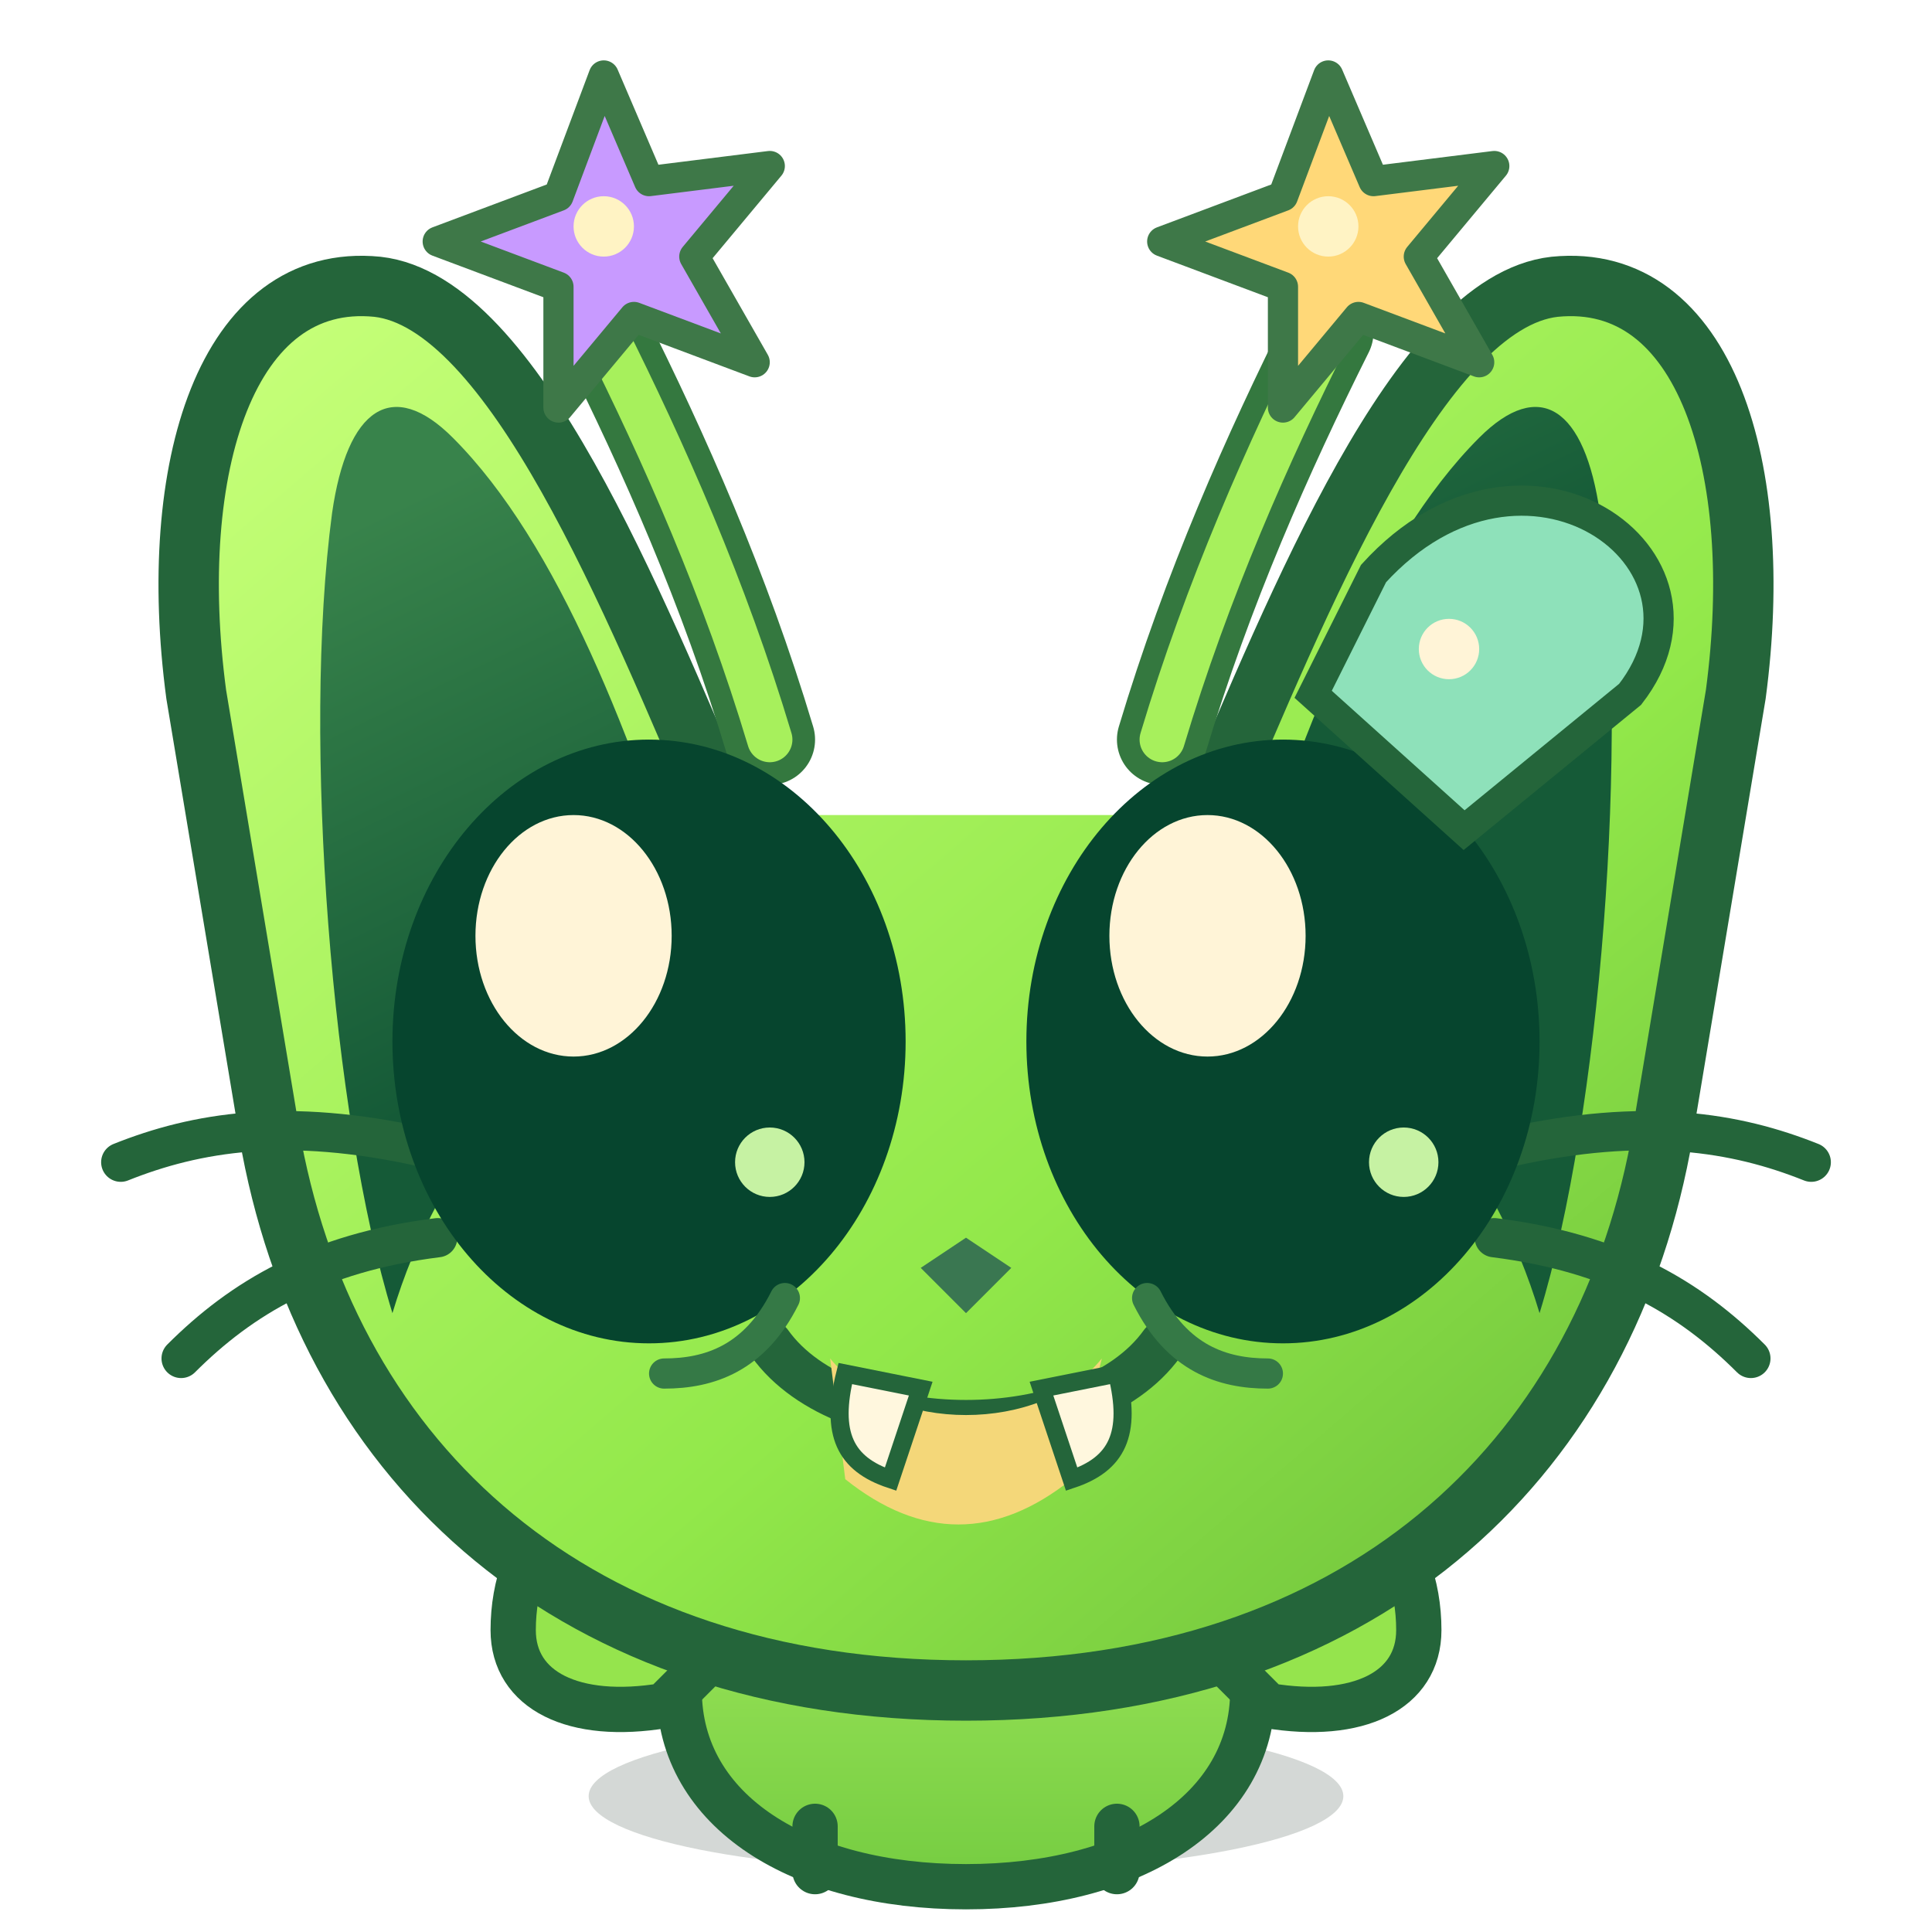
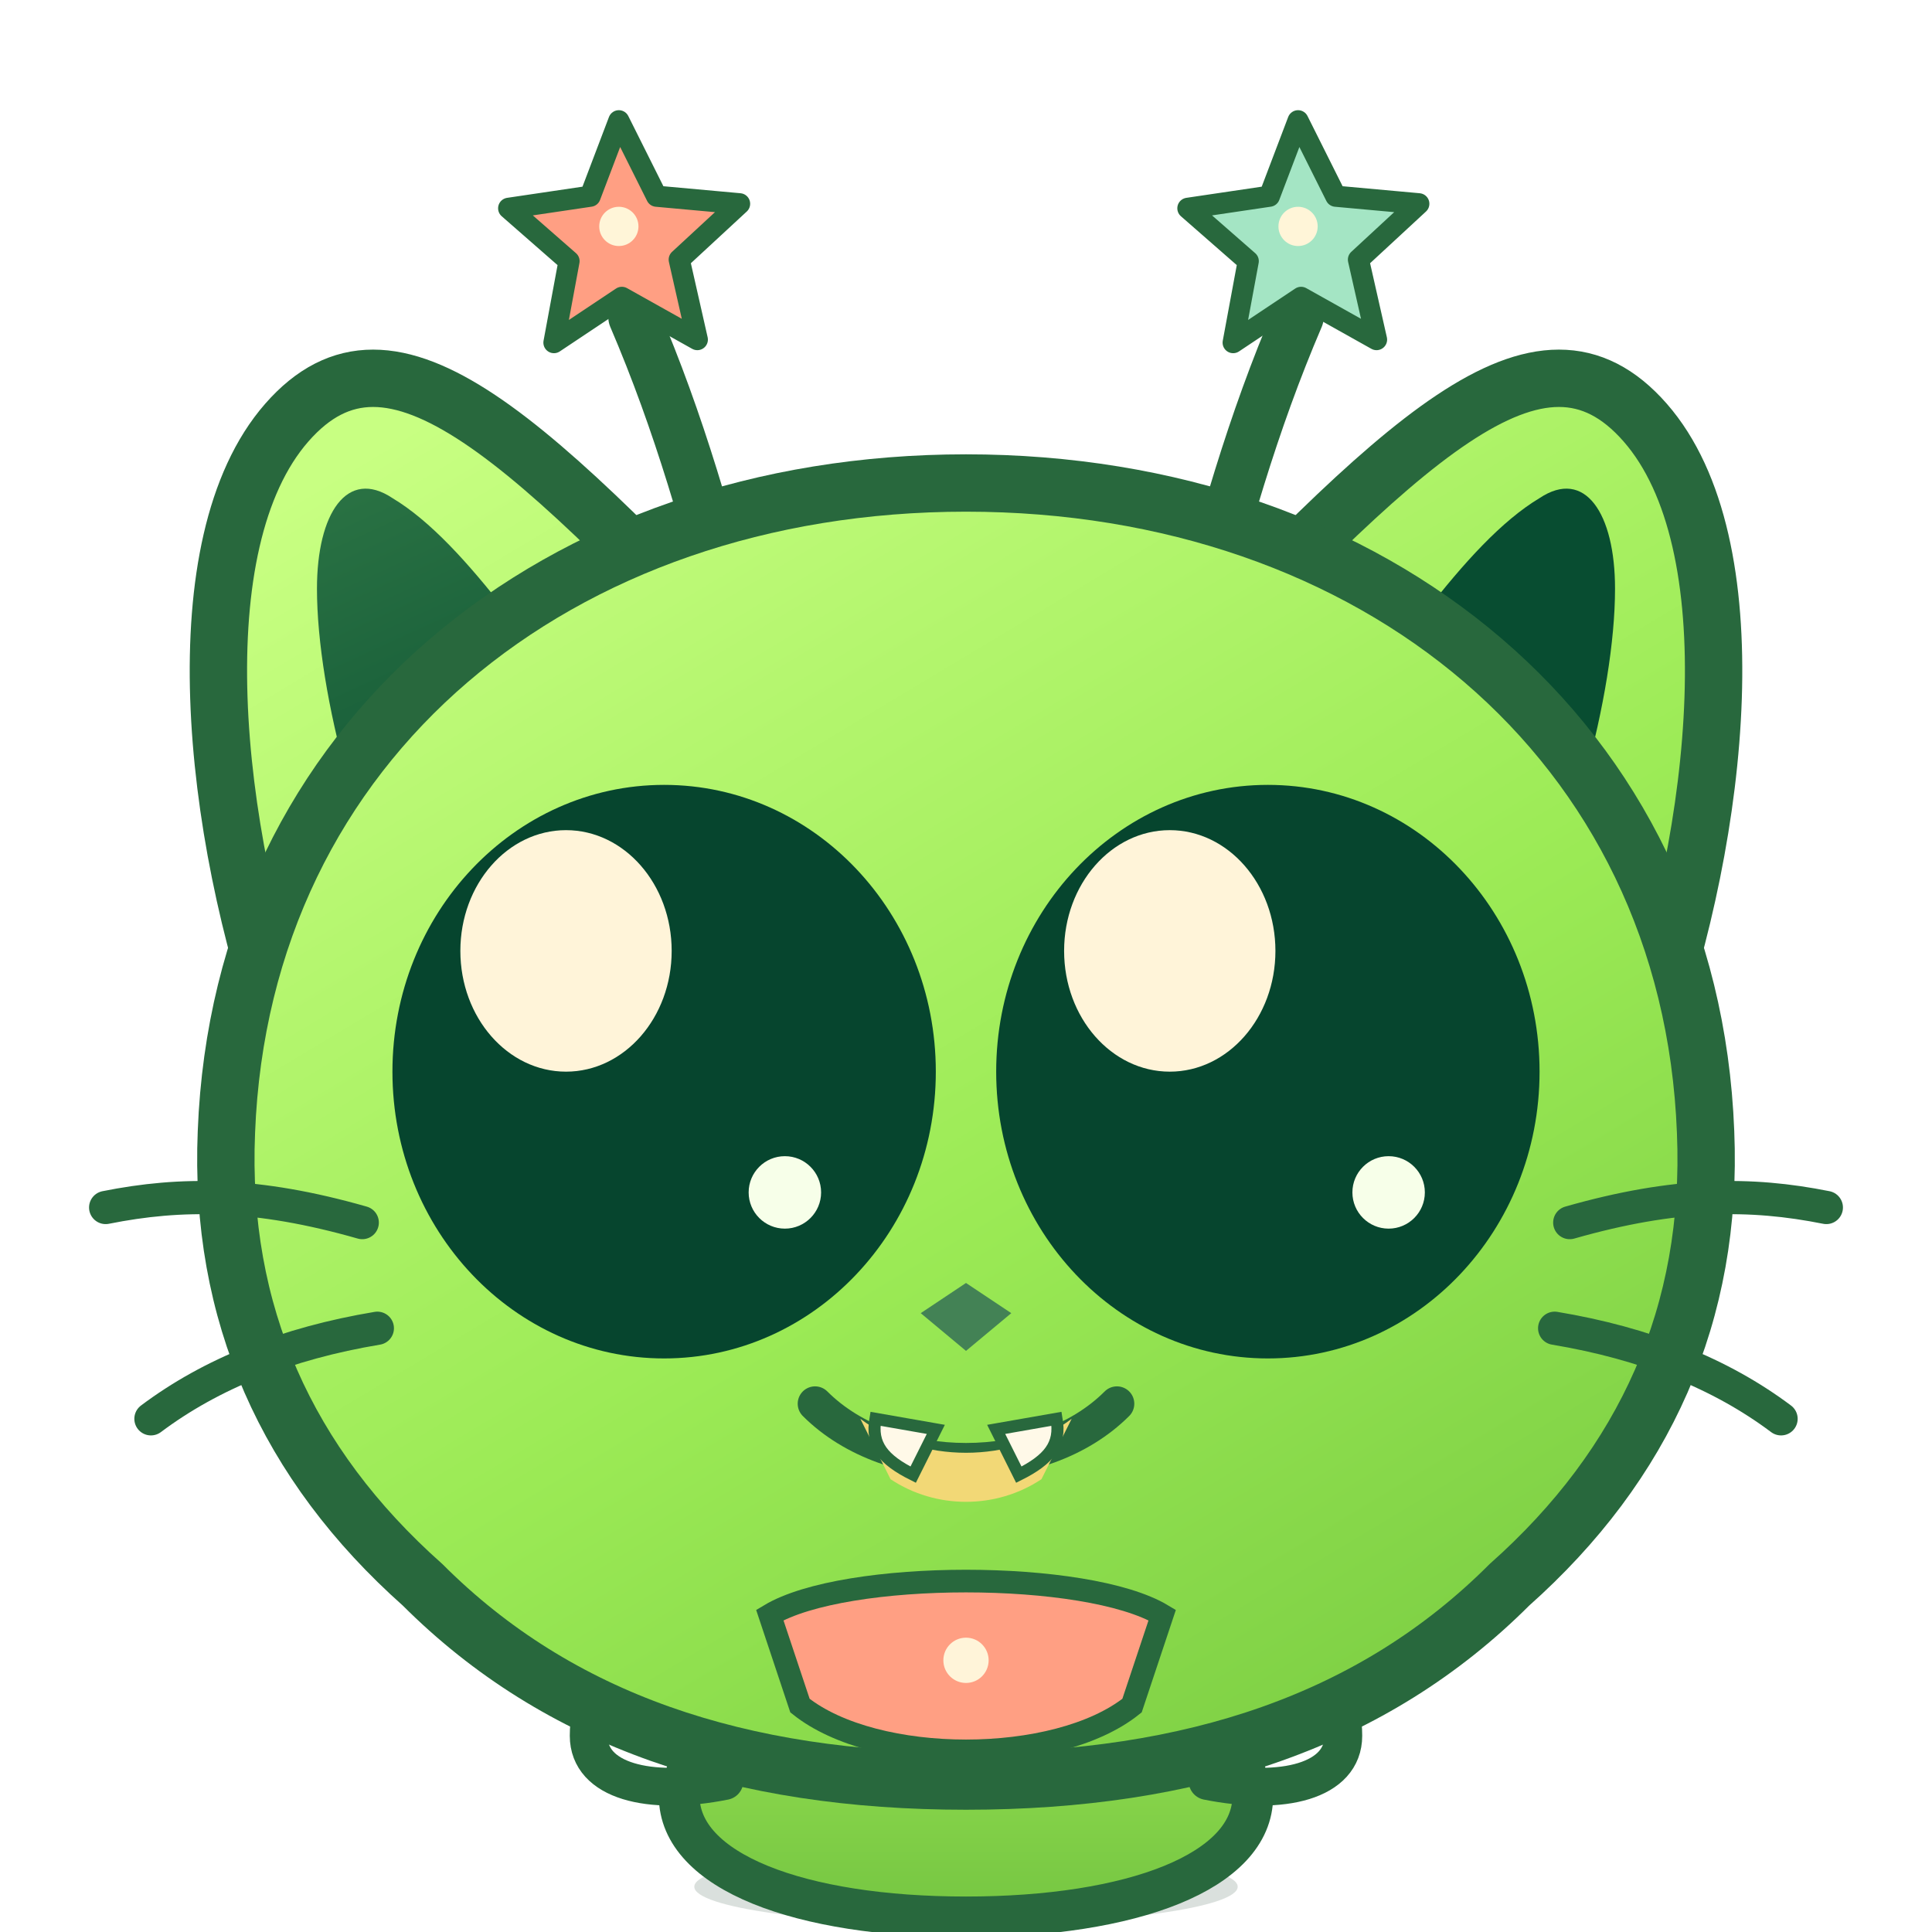
<svg xmlns="http://www.w3.org/2000/svg" viewBox="0 0 128 128" fill="none">
  <defs>
-     <linearGradient id="fur" x1="23" y1="18" x2="104" y2="112" gradientUnits="userSpaceOnUse">
-       <stop stop-color="#C5FF78" />
-       <stop offset=".62" stop-color="#92E84A" />
-       <stop offset="1" stop-color="#6DBF3B" />
+     <linearGradient id="fur" x1="34" y1="24" x2="91" y2="119" gradientUnits="userSpaceOnUse">
+       <stop stop-color="#C8FF82" />
+       <stop offset=".58" stop-color="#9BEA55" />
+       <stop offset="1" stop-color="#7BCD43" />
    </linearGradient>
-     <linearGradient id="ear" x1="23" y1="35" x2="39" y2="68" gradientUnits="userSpaceOnUse">
-       <stop stop-color="#38834B" />
-       <stop offset="1" stop-color="#155A37" />
+     <linearGradient id="ear" x1="24" y1="24" x2="41" y2="61" gradientUnits="userSpaceOnUse">
+       <stop stop-color="#317A47" />
+       <stop offset="1" stop-color="#084D31" />
    </linearGradient>
-     <linearGradient id="body" x1="64" y1="88" x2="64" y2="126" gradientUnits="userSpaceOnUse">
-       <stop stop-color="#B9F86B" />
-       <stop offset="1" stop-color="#73CB40" />
+     <linearGradient id="body" x1="64" y1="102" x2="64" y2="128" gradientUnits="userSpaceOnUse">
+       <stop stop-color="#A7EE58" />
+       <stop offset="1" stop-color="#73C441" />
    </linearGradient>
  </defs>
-   <ellipse cx="64" cy="119" rx="25" ry="5" fill="#112719" opacity=".18" />
-   <path d="M49 84h30l4 28c0 8-8 13-19 13s-19-5-19-13z" fill="url(#body)" stroke="#24653A" stroke-width="3" />
-   <path d="M46 97c-8 0-12 5-12 11 0 4 4 6 10 5l8-8M82 97c8 0 12 5 12 11 0 4-4 6-10 5l-8-8" fill="#95E44D" stroke="#24653A" stroke-width="3" stroke-linecap="round" />
-   <path d="M54 121v3m20-3v3" stroke="#24653A" stroke-width="3" stroke-linecap="round" />
-   <path d="M48 54C42 40 34 20 25 19 15 18 11 31 13 46l5 30c4 21 20 36 46 36s42-15 46-36l5-30c2-15-2-28-12-27-9 1-17 21-23 35" fill="url(#fur)" stroke="#24653A" stroke-width="4" stroke-linejoin="round" />
-   <path d="M22 34c1-7 4-9 8-5 7 7 12 20 16 33-10 6-17 15-20 25-4-13-6-38-4-53Zm84 0c-1-7-4-9-8-5-7 7-12 20-16 33 10 6 17 15 20 25 4-13 6-38 4-53Z" fill="url(#ear)" />
-   <path d="M51 49C48 39 44 30 40 22M77 49c3-10 7-19 11-27" stroke="#34783F" stroke-width="6" stroke-linecap="round" />
-   <path d="M51 49C48 39 44 30 40 22M77 49c3-10 7-19 11-27" stroke="#A7F05C" stroke-width="3" stroke-linecap="round" />
-   <path d="M40 5 43 12 51 11 46 17 50 24 42 21 37 27 37 19 29 16 37 13Z" fill="#C89AFF" stroke="#3E7848" stroke-width="2" stroke-linejoin="round" />
-   <path d="m88 5 3 7 8-1-5 6 4 7-8-3-5 6v-8l-8-3 8-3Z" fill="#FFD878" stroke="#3E7848" stroke-width="2" stroke-linejoin="round" />
-   <circle cx="40" cy="15" r="2" fill="#FFF3C4" />
-   <circle cx="88" cy="15" r="2" fill="#FFF3C4" />
-   <path d="M28 76c-9-2-15-1-20 1m21 5c-8 1-13 4-17 8m88-14c9-2 15-1 20 1m-21 5c8 1 13 4 17 8" stroke="#24653A" stroke-width="2.6" stroke-linecap="round" />
-   <ellipse cx="43" cy="69" rx="17" ry="20" fill="#06452E" />
-   <ellipse cx="85" cy="69" rx="17" ry="20" fill="#06452E" />
-   <ellipse cx="38" cy="62" rx="6.5" ry="8" fill="#FFF4D7" />
-   <ellipse cx="80" cy="62" rx="6.5" ry="8" fill="#FFF4D7" />
-   <circle cx="51" cy="77" r="2.3" fill="#C6F2A3" />
-   <circle cx="93" cy="77" r="2.3" fill="#C6F2A3" />
-   <path d="m61 84 3-2 3 2-3 3z" fill="#3A7751" />
-   <path d="M51 89c5 7 21 7 26 0" stroke="#24653A" stroke-width="3" stroke-linecap="round" />
-   <path d="M55 90c4 5 14 5 18 0l-2 8c-5 4-10 4-15 0z" fill="#F4D779" />
-   <path d="m56 91 5 1-2 6c-3-1-4-3-3-7Zm18 0-5 1 2 6c3-1 4-3 3-7Z" fill="#FFF7DE" stroke="#24653A" stroke-width="1.2" />
-   <path d="M52 86c-2 4-5 5-8 5m32-5c2 4 5 5 8 5" stroke="#357946" stroke-width="2" stroke-linecap="round" />
-   <path d="M91 38c10-11 24-1 17 8l-11 9-10-9Z" fill="#8ee1ba" stroke="#24653A" stroke-width="2" />
-   <circle cx="96" cy="43" r="2" fill="#FFF4D7" />
+   <ellipse cx="64" cy="125" rx="18" ry="2.5" fill="#163A24" opacity=".16" />
+   <path d="M49 106c1-9 7-13 15-13s14 4 15 13l4 13c0 5-8 8-19 8s-19-3-19-8z" fill="url(#body)" stroke="#28683D" stroke-width="2.7" />
+   <path d="M48 109c-6-1-9 2-9 6 0 3 4 4 9 3m32-9c6-1 9 2 9 6 0 3-4 4-9 3" stroke="#28683D" stroke-width="2.5" stroke-linecap="round" />
+   <path d="M19 69c-5-14-7-33 0-41 7-8 16 1 33 19l-4 27z" fill="url(#fur)" stroke="#28683D" stroke-width="3.8" stroke-linejoin="round" />
+   <path d="M109 69c5-14 7-33 0-41-7-8-16 1-33 19l4 27z" fill="url(#fur)" stroke="#28683D" stroke-width="3.8" stroke-linejoin="round" />
+   <path d="M21 39c0-5 2-8 5-6 5 3 10 11 16 19-6 2-11 6-14 12-4-7-7-18-7-25Zm86 0c0-5-2-8-5-6-5 3-10 11-16 19 6 2 11 6 14 12 4-7 7-18 7-25Z" fill="url(#ear)" />
+   <path d="M49 43c-2-8-4-15-7-22m37 22c2-8 4-15 7-22" stroke="#28683D" stroke-width="3.4" stroke-linecap="round" />
+   <path d="m41 8 2.5 5 5.5.5-4 3.7 1.2 5.3-5-2.8-4.5 3 1-5.4-4-3.5 5.4-.8Z" fill="#FF9F83" stroke="#28683D" stroke-width="1.4" stroke-linejoin="round" />
+   <path d="m86 8 2.5 5 5.5.5-4 3.7 1.2 5.3-5-2.8-4.5 3 1-5.4-4-3.5 5.4-.8Z" fill="#A4E5C4" stroke="#28683D" stroke-width="1.4" stroke-linejoin="round" />
+   <circle cx="41" cy="15" r="1.3" fill="#FFF5D8" />
+   <circle cx="86" cy="15" r="1.3" fill="#FFF5D8" />
+   <path d="M64 32c-27 0-48 17-49 43-.5 12 4 22 13 30 9 9 21 13 36 13s27-4 36-13c9-8 13.5-18 13-30-1-26-22-43-49-43Z" fill="url(#fur)" stroke="#28683D" stroke-width="3.8" />
+   <path d="M24 81c-7-2-12-2-17-1m18 8c-6 1-11 3-15 6m94-13c7-2 12-2 17-1m-18 8c6 1 11 3 15 6" stroke="#28683D" stroke-width="2.2" stroke-linecap="round" />
+   <ellipse cx="44" cy="71" rx="18" ry="19" fill="#06452E" />
+   <ellipse cx="84" cy="71" rx="18" ry="19" fill="#06452E" />
+   <ellipse cx="37.5" cy="63" rx="7" ry="8" fill="#FFF4D9" />
+   <ellipse cx="77.5" cy="63" rx="7" ry="8" fill="#FFF4D9" />
+   <circle cx="52" cy="79" r="2.4" fill="#F7FFE9" />
+   <circle cx="92" cy="79" r="2.4" fill="#F7FFE9" />
+   <path d="m61 87 3-2 3 2-3 2.5z" fill="#438255" />
+   <path d="M54 93c5 5 15 5 20 0" stroke="#28683D" stroke-width="2.3" stroke-linecap="round" />
+   <path d="M57 94c4 3 10 3 14 0l-2 4c-3 2-7 2-10 0z" fill="#F2D876" />
+   <path d="m58 94 4 .7-1.5 3c-2-1-2.8-2-2.5-3.7Zm12 0-4 .7 1.5 3c2-1 2.8-2 2.5-3.7Z" fill="#FFF9E8" stroke="#28683D" stroke-width=".8" />
+   <path d="M51 107c5-3 21-3 26 0l-2 6c-5 4-17 4-22 0z" fill="#FF9F83" stroke="#28683D" stroke-width="1.5" />
+   <circle cx="64" cy="110" r="1.5" fill="#FFF4D9" />
</svg>
